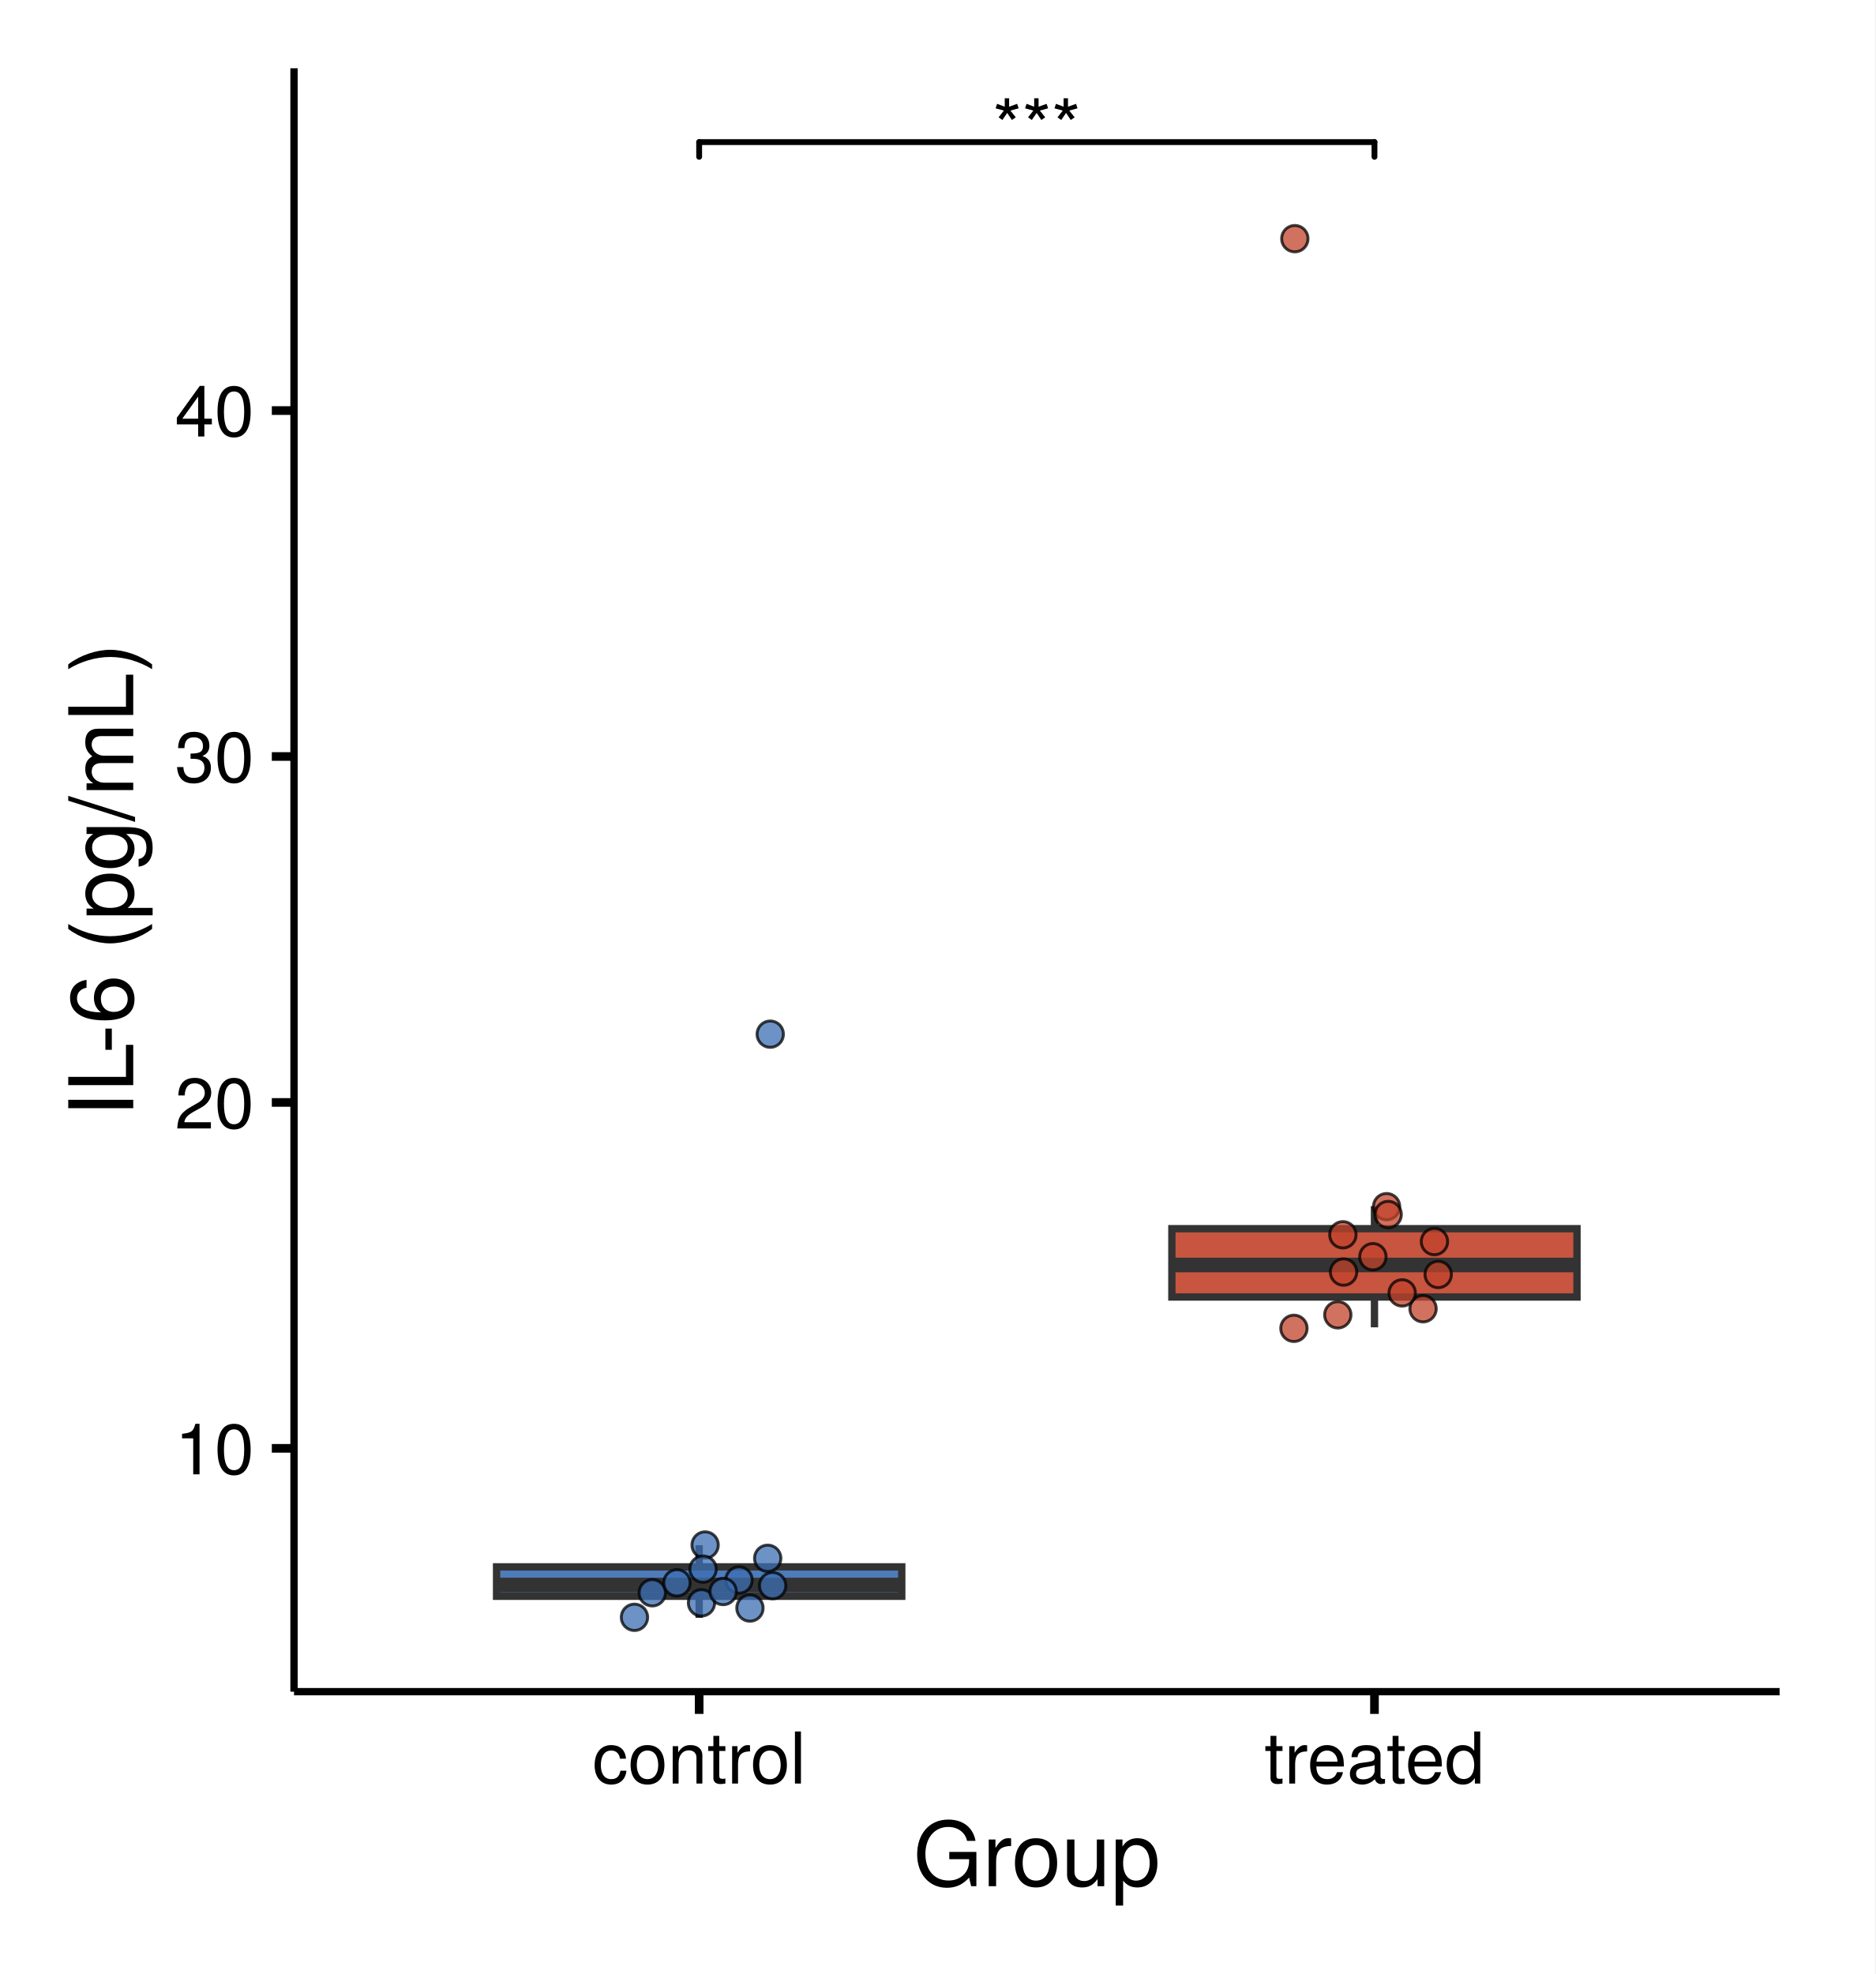
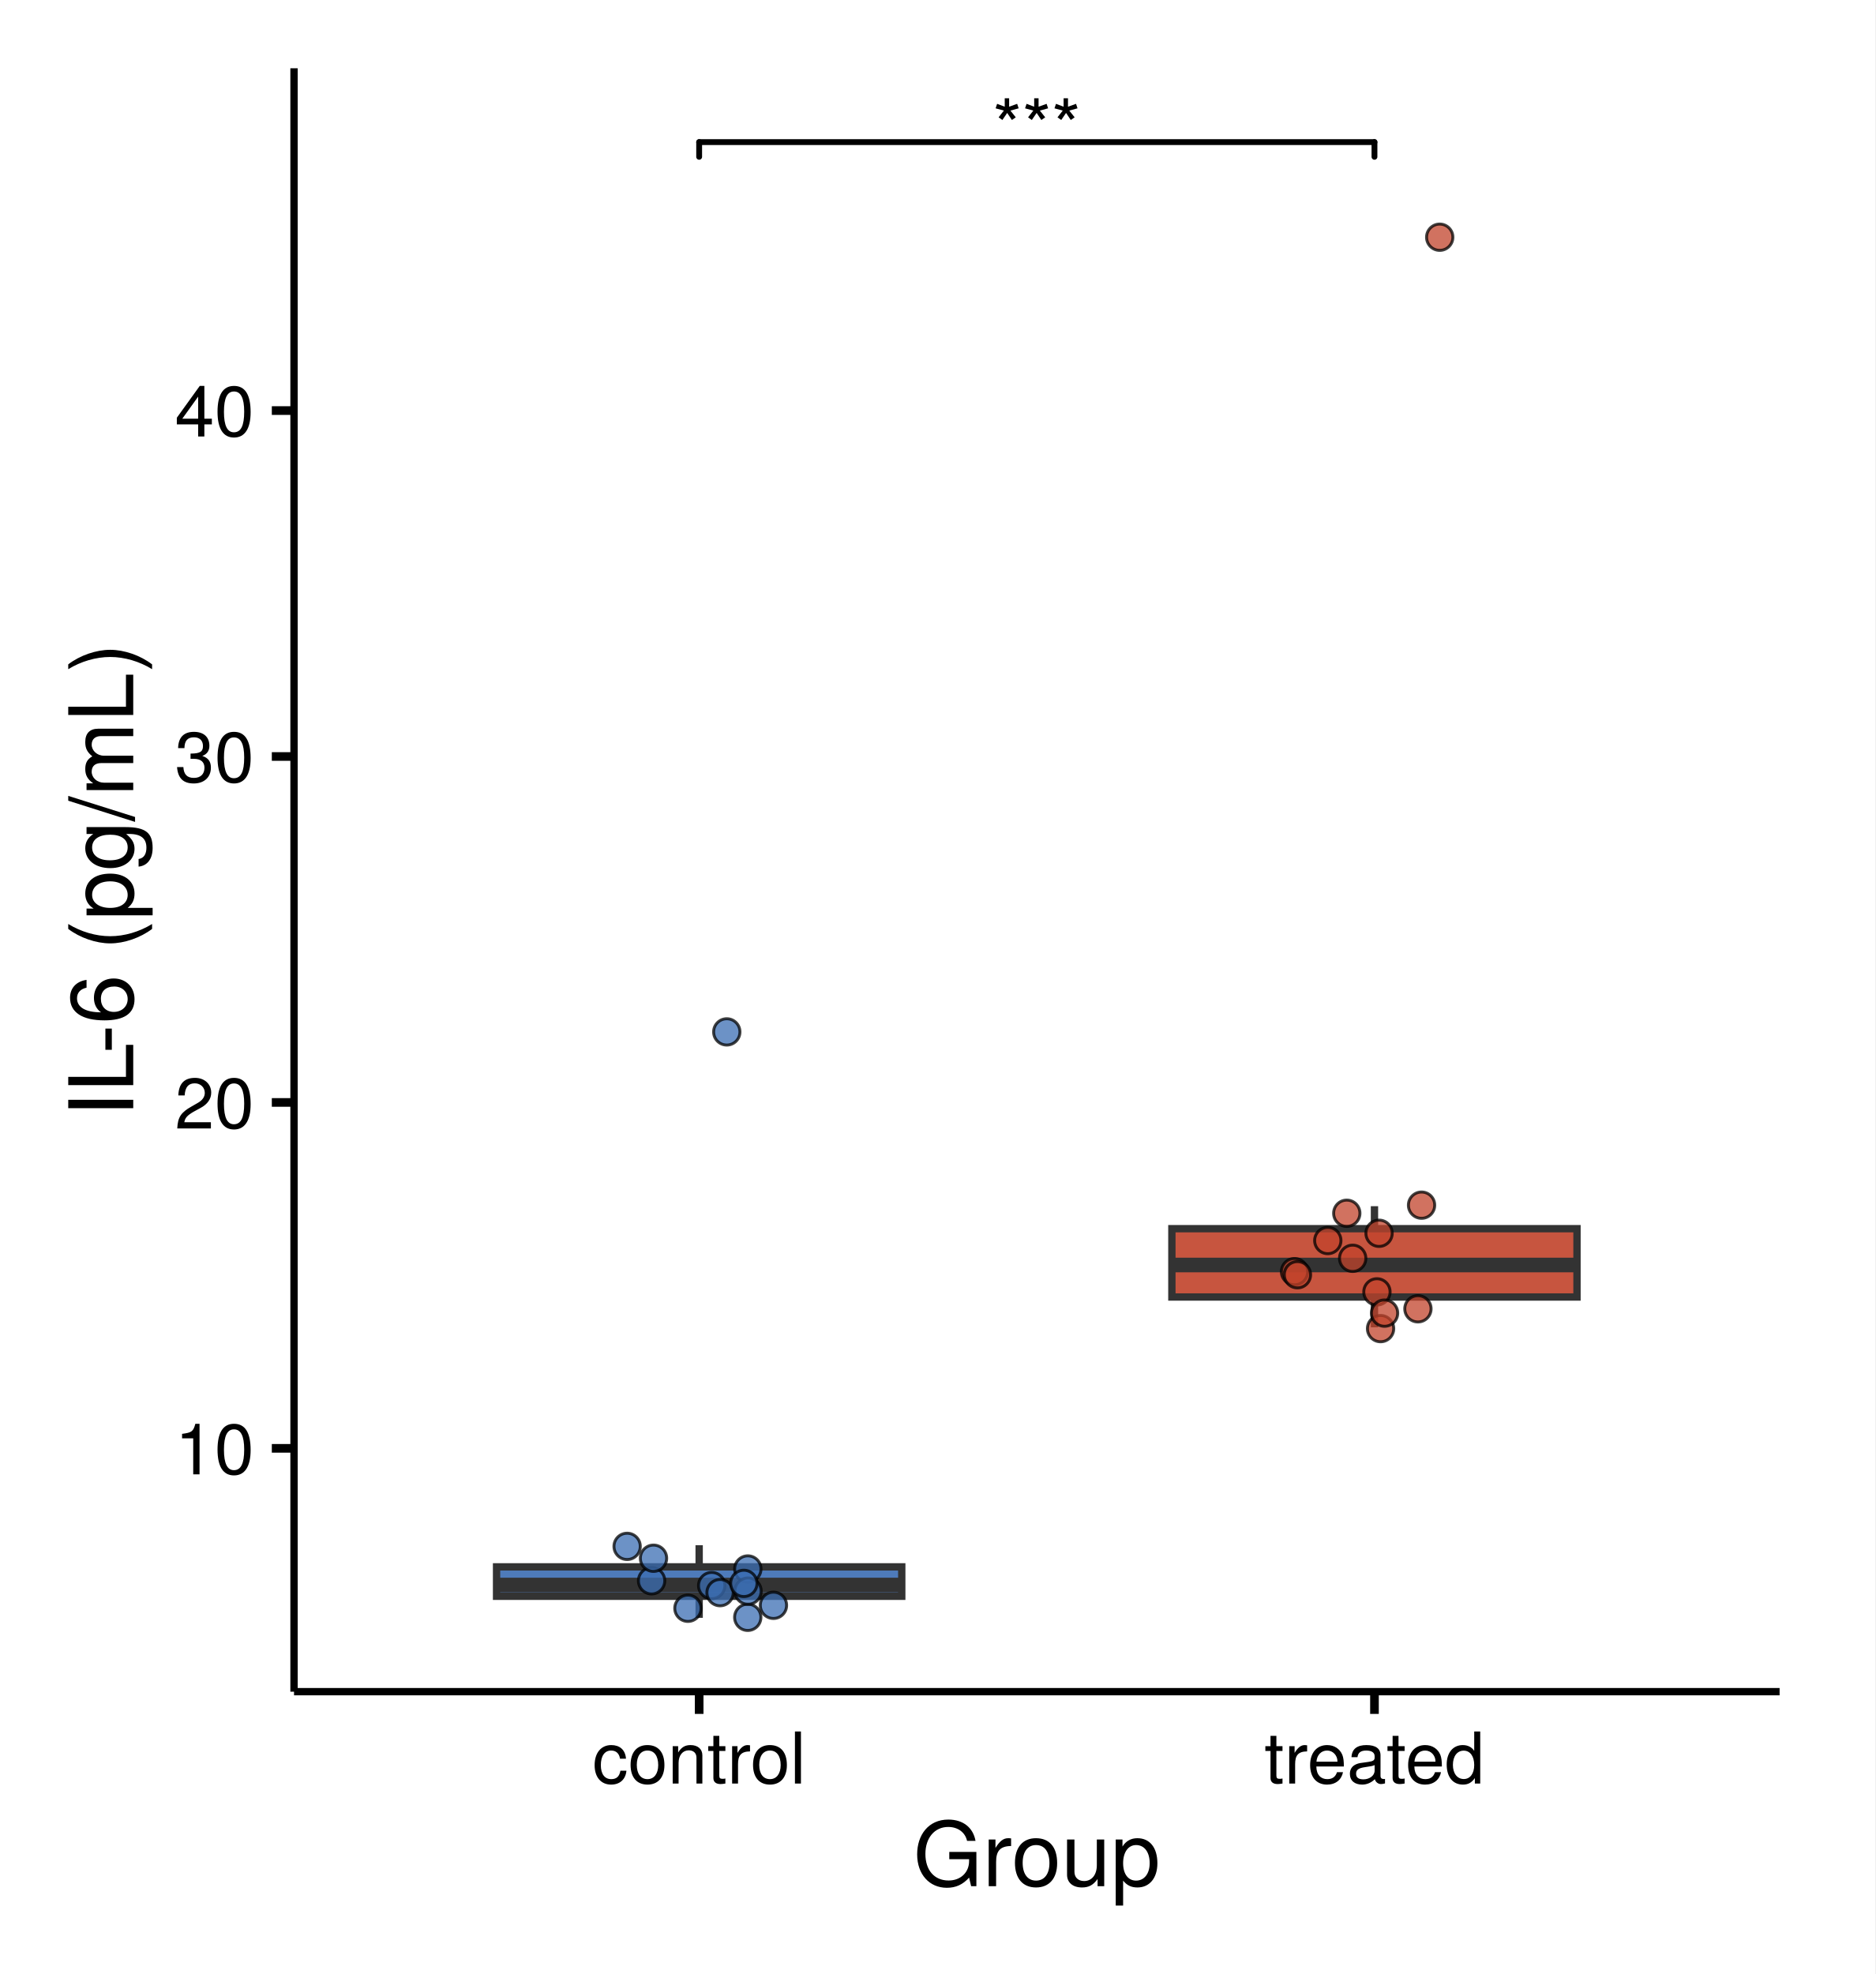
<svg xmlns="http://www.w3.org/2000/svg" class="svglite" width="273.60pt" height="288.00pt" viewBox="0 0 273.60 288.00">
  <defs>
    <style type="text/css">
    .svglite line, .svglite polyline, .svglite polygon, .svglite path, .svglite rect, .svglite circle {
      fill: none;
      stroke: #000000;
      stroke-linecap: round;
      stroke-linejoin: round;
      stroke-miterlimit: 10.00;
    }
    .svglite text {
      white-space: pre;
    }
  </style>
  </defs>
  <rect width="100%" height="100%" style="stroke: none; fill: #FFFFFF;" />
  <defs>
    <clipPath id="cpMC4wMHwyNzMuNjB8MC4wMHwyODguMDA=">
      <rect x="0.00" y="0.00" width="273.60" height="288.00" />
    </clipPath>
  </defs>
  <g clip-path="url(#cpMC4wMHwyNzMuNjB8MC4wMHwyODguMDA=)">
    <rect x="0.00" y="0.00" width="273.60" height="288.00" style="stroke-width: 1.26; stroke: #FFFFFF; fill: #FFFFFF;" />
  </g>
  <defs>
    <clipPath id="cpNDIuOTB8MjU5LjY1fDkuOTZ8MjQ2Ljgx">
      <rect x="42.90" y="9.96" width="216.76" height="236.85" />
    </clipPath>
  </defs>
  <g clip-path="url(#cpNDIuOTB8MjU5LjY1fDkuOTZ8MjQ2Ljgx)">
    <rect x="42.90" y="9.96" width="216.76" height="236.85" style="stroke-width: 1.26; stroke: none; fill: #FFFFFF;" />
    <line x1="102.01" y1="228.60" x2="102.01" y2="225.44" style="stroke-width: 1.07; stroke: #333333; stroke-linecap: butt;" />
    <line x1="102.01" y1="232.89" x2="102.01" y2="236.04" style="stroke-width: 1.07; stroke: #333333; stroke-linecap: butt;" />
    <polygon points="72.45,228.60 72.45,232.89 131.57,232.89 131.57,228.60 72.45,228.60 " style="stroke-width: 1.07; stroke: #333333; stroke-linecap: butt; stroke-linejoin: miter; fill: #3B6DB3; fill-opacity: 0.90;" />
    <line x1="72.45" y1="231.25" x2="131.57" y2="231.25" style="stroke-width: 2.13; stroke: #333333; stroke-linecap: butt; stroke-linejoin: miter;" />
    <line x1="200.54" y1="179.26" x2="200.54" y2="175.98" style="stroke-width: 1.07; stroke: #333333; stroke-linecap: butt;" />
    <line x1="200.54" y1="189.23" x2="200.54" y2="193.65" style="stroke-width: 1.07; stroke: #333333; stroke-linecap: butt;" />
    <polygon points="170.98,179.26 170.98,189.23 230.09,189.23 230.09,179.26 170.98,179.26 " style="stroke-width: 1.07; stroke: #333333; stroke-linecap: butt; stroke-linejoin: miter; fill: #C1432B; fill-opacity: 0.90;" />
    <line x1="170.98" y1="184.56" x2="230.09" y2="184.56" style="stroke-width: 2.13; stroke: #333333; stroke-linecap: butt; stroke-linejoin: miter;" />
-     <circle cx="92.57" cy="235.96" r="1.92" style="stroke-width: 0.43; stroke: #000000; stroke-opacity: 0.75; fill: #3B6DB3; fill-opacity: 0.75;" />
-     <circle cx="112.73" cy="231.34" r="1.92" style="stroke-width: 0.43; stroke: #000000; stroke-opacity: 0.75; fill: #3B6DB3; fill-opacity: 0.75;" />
-     <circle cx="102.35" cy="233.85" r="1.92" style="stroke-width: 0.43; stroke: #000000; stroke-opacity: 0.75; fill: #3B6DB3; fill-opacity: 0.75;" />
-     <circle cx="102.88" cy="225.41" r="1.92" style="stroke-width: 0.43; stroke: #000000; stroke-opacity: 0.75; fill: #3B6DB3; fill-opacity: 0.75;" />
-     <circle cx="107.82" cy="230.52" r="1.92" style="stroke-width: 0.43; stroke: #000000; stroke-opacity: 0.75; fill: #3B6DB3; fill-opacity: 0.75;" />
-     <circle cx="95.17" cy="232.38" r="1.92" style="stroke-width: 0.43; stroke: #000000; stroke-opacity: 0.75; fill: #3B6DB3; fill-opacity: 0.75;" />
-     <circle cx="102.58" cy="228.93" r="1.92" style="stroke-width: 0.43; stroke: #000000; stroke-opacity: 0.75; fill: #3B6DB3; fill-opacity: 0.75;" />
-     <circle cx="112.38" cy="150.88" r="1.92" style="stroke-width: 0.43; stroke: #000000; stroke-opacity: 0.75; fill: #3B6DB3; fill-opacity: 0.75;" />
-     <circle cx="105.51" cy="232.20" r="1.92" style="stroke-width: 0.43; stroke: #000000; stroke-opacity: 0.75; fill: #3B6DB3; fill-opacity: 0.75;" />
-     <circle cx="98.77" cy="230.93" r="1.92" style="stroke-width: 0.43; stroke: #000000; stroke-opacity: 0.75; fill: #3B6DB3; fill-opacity: 0.75;" />
-     <circle cx="109.42" cy="234.61" r="1.92" style="stroke-width: 0.43; stroke: #000000; stroke-opacity: 0.75; fill: #3B6DB3; fill-opacity: 0.75;" />
-     <circle cx="112.01" cy="227.35" r="1.92" style="stroke-width: 0.43; stroke: #000000; stroke-opacity: 0.75; fill: #3B6DB3; fill-opacity: 0.75;" />
-     <circle cx="207.63" cy="190.94" r="1.92" style="stroke-width: 0.43; stroke: #000000; stroke-opacity: 0.75; fill: #C1432B; fill-opacity: 0.75;" />
-     <circle cx="195.93" cy="180.15" r="1.92" style="stroke-width: 0.43; stroke: #000000; stroke-opacity: 0.75; fill: #C1432B; fill-opacity: 0.75;" />
-     <circle cx="196.03" cy="185.59" r="1.92" style="stroke-width: 0.43; stroke: #000000; stroke-opacity: 0.75; fill: #C1432B; fill-opacity: 0.75;" />
-     <circle cx="188.79" cy="193.80" r="1.92" style="stroke-width: 0.43; stroke: #000000; stroke-opacity: 0.75; fill: #C1432B; fill-opacity: 0.75;" />
-     <circle cx="188.92" cy="34.82" r="1.92" style="stroke-width: 0.43; stroke: #000000; stroke-opacity: 0.75; fill: #C1432B; fill-opacity: 0.75;" />
-     <circle cx="202.31" cy="176.05" r="1.92" style="stroke-width: 0.43; stroke: #000000; stroke-opacity: 0.75; fill: #C1432B; fill-opacity: 0.75;" />
-     <circle cx="200.31" cy="183.35" r="1.92" style="stroke-width: 0.43; stroke: #000000; stroke-opacity: 0.75; fill: #C1432B; fill-opacity: 0.75;" />
-     <circle cx="204.58" cy="188.63" r="1.92" style="stroke-width: 0.43; stroke: #000000; stroke-opacity: 0.75; fill: #C1432B; fill-opacity: 0.75;" />
-     <circle cx="202.54" cy="177.19" r="1.92" style="stroke-width: 0.43; stroke: #000000; stroke-opacity: 0.75; fill: #C1432B; fill-opacity: 0.75;" />
-     <circle cx="209.84" cy="185.94" r="1.92" style="stroke-width: 0.43; stroke: #000000; stroke-opacity: 0.75; fill: #C1432B; fill-opacity: 0.75;" />
-     <circle cx="195.19" cy="191.83" r="1.92" style="stroke-width: 0.43; stroke: #000000; stroke-opacity: 0.75; fill: #C1432B; fill-opacity: 0.75;" />
-     <circle cx="209.29" cy="181.14" r="1.92" style="stroke-width: 0.43; stroke: #000000; stroke-opacity: 0.75; fill: #C1432B; fill-opacity: 0.75;" />
+     <circle cx="109.10" cy="235.96" r="1.92" style="stroke-width: 0.43; stroke: #000000; stroke-opacity: 0.75; fill: #3B6DB3; fill-opacity: 0.75;" />
+     <circle cx="103.84" cy="231.33" r="1.92" style="stroke-width: 0.43; stroke: #000000; stroke-opacity: 0.75; fill: #3B6DB3; fill-opacity: 0.75;" />
+     <circle cx="112.85" cy="234.21" r="1.92" style="stroke-width: 0.43; stroke: #000000; stroke-opacity: 0.75; fill: #3B6DB3; fill-opacity: 0.75;" />
+     <circle cx="91.50" cy="225.61" r="1.92" style="stroke-width: 0.43; stroke: #000000; stroke-opacity: 0.75; fill: #3B6DB3; fill-opacity: 0.75;" />
+     <circle cx="95.07" cy="230.63" r="1.92" style="stroke-width: 0.43; stroke: #000000; stroke-opacity: 0.75; fill: #3B6DB3; fill-opacity: 0.75;" />
+     <circle cx="105.06" cy="232.36" r="1.92" style="stroke-width: 0.43; stroke: #000000; stroke-opacity: 0.75; fill: #3B6DB3; fill-opacity: 0.75;" />
+     <circle cx="109.11" cy="228.91" r="1.92" style="stroke-width: 0.43; stroke: #000000; stroke-opacity: 0.75; fill: #3B6DB3; fill-opacity: 0.75;" />
+     <circle cx="106.04" cy="150.55" r="1.92" style="stroke-width: 0.43; stroke: #000000; stroke-opacity: 0.75; fill: #3B6DB3; fill-opacity: 0.75;" />
+     <circle cx="109.14" cy="232.14" r="1.92" style="stroke-width: 0.43; stroke: #000000; stroke-opacity: 0.75; fill: #3B6DB3; fill-opacity: 0.75;" />
+     <circle cx="108.53" cy="231.01" r="1.92" style="stroke-width: 0.43; stroke: #000000; stroke-opacity: 0.75; fill: #3B6DB3; fill-opacity: 0.75;" />
+     <circle cx="100.37" cy="234.64" r="1.92" style="stroke-width: 0.43; stroke: #000000; stroke-opacity: 0.75; fill: #3B6DB3; fill-opacity: 0.75;" />
+     <circle cx="95.35" cy="227.34" r="1.92" style="stroke-width: 0.43; stroke: #000000; stroke-opacity: 0.75; fill: #3B6DB3; fill-opacity: 0.75;" />
+     <circle cx="206.88" cy="190.95" r="1.92" style="stroke-width: 0.43; stroke: #000000; stroke-opacity: 0.75; fill: #C1432B; fill-opacity: 0.75;" />
+     <circle cx="201.21" cy="179.93" r="1.92" style="stroke-width: 0.43; stroke: #000000; stroke-opacity: 0.75; fill: #C1432B; fill-opacity: 0.75;" />
+     <circle cx="188.88" cy="185.53" r="1.92" style="stroke-width: 0.43; stroke: #000000; stroke-opacity: 0.75; fill: #C1432B; fill-opacity: 0.75;" />
+     <circle cx="201.43" cy="193.84" r="1.92" style="stroke-width: 0.43; stroke: #000000; stroke-opacity: 0.75; fill: #C1432B; fill-opacity: 0.75;" />
+     <circle cx="210.06" cy="34.61" r="1.92" style="stroke-width: 0.43; stroke: #000000; stroke-opacity: 0.75; fill: #C1432B; fill-opacity: 0.75;" />
+     <circle cx="207.41" cy="175.83" r="1.92" style="stroke-width: 0.43; stroke: #000000; stroke-opacity: 0.75; fill: #C1432B; fill-opacity: 0.75;" />
+     <circle cx="197.36" cy="183.58" r="1.92" style="stroke-width: 0.43; stroke: #000000; stroke-opacity: 0.75; fill: #C1432B; fill-opacity: 0.75;" />
+     <circle cx="200.90" cy="188.48" r="1.92" style="stroke-width: 0.43; stroke: #000000; stroke-opacity: 0.75; fill: #C1432B; fill-opacity: 0.75;" />
+     <circle cx="196.50" cy="177.01" r="1.92" style="stroke-width: 0.43; stroke: #000000; stroke-opacity: 0.75; fill: #C1432B; fill-opacity: 0.75;" />
+     <circle cx="189.30" cy="185.98" r="1.92" style="stroke-width: 0.43; stroke: #000000; stroke-opacity: 0.75; fill: #C1432B; fill-opacity: 0.75;" />
+     <circle cx="202.01" cy="191.58" r="1.92" style="stroke-width: 0.43; stroke: #000000; stroke-opacity: 0.75; fill: #C1432B; fill-opacity: 0.75;" />
+     <circle cx="193.73" cy="180.99" r="1.92" style="stroke-width: 0.43; stroke: #000000; stroke-opacity: 0.75; fill: #C1432B; fill-opacity: 0.75;" />
    <text x="151.27" y="22.38" text-anchor="middle" style="font-size: 11.04px; font-weight: 0; font-family: &quot;TeX Gyre Heros&quot;;" textLength="12.87px" lengthAdjust="spacingAndGlyphs">***</text>
    <line x1="102.01" y1="22.88" x2="102.01" y2="20.73" style="stroke-width: 0.85;" />
    <line x1="102.01" y1="20.73" x2="200.54" y2="20.73" style="stroke-width: 0.85;" />
    <line x1="200.54" y1="20.73" x2="200.54" y2="22.88" style="stroke-width: 0.85;" />
  </g>
  <g clip-path="url(#cpMC4wMHwyNzMuNjB8MC4wMHwyODguMDA=)">
    <polyline points="42.90,246.81 42.90,9.96 " style="stroke-width: 1.07; stroke-linecap: butt;" />
    <text x="37.07" y="215.10" text-anchor="end" style="font-size: 10.40px; font-weight: 0; font-family: &quot;TeX Gyre Heros&quot;;" textLength="11.55px" lengthAdjust="spacingAndGlyphs">10</text>
    <text x="37.07" y="164.63" text-anchor="end" style="font-size: 10.40px; font-weight: 0; font-family: &quot;TeX Gyre Heros&quot;;" textLength="11.55px" lengthAdjust="spacingAndGlyphs">20</text>
    <text x="37.07" y="114.15" text-anchor="end" style="font-size: 10.40px; font-weight: 0; font-family: &quot;TeX Gyre Heros&quot;;" textLength="11.55px" lengthAdjust="spacingAndGlyphs">30</text>
    <text x="37.07" y="63.68" text-anchor="end" style="font-size: 10.40px; font-weight: 0; font-family: &quot;TeX Gyre Heros&quot;;" textLength="11.55px" lengthAdjust="spacingAndGlyphs">40</text>
    <polyline points="39.66,211.31 42.90,211.31 " style="stroke-width: 1.26; stroke-linecap: butt;" />
    <polyline points="39.66,160.84 42.90,160.84 " style="stroke-width: 1.26; stroke-linecap: butt;" />
    <polyline points="39.66,110.37 42.90,110.37 " style="stroke-width: 1.26; stroke-linecap: butt;" />
    <polyline points="39.66,59.90 42.90,59.90 " style="stroke-width: 1.26; stroke-linecap: butt;" />
    <polyline points="42.90,246.81 259.65,246.81 " style="stroke-width: 1.07; stroke-linecap: butt;" />
    <polyline points="102.01,250.05 102.01,246.81 " style="stroke-width: 1.26; stroke-linecap: butt;" />
    <polyline points="200.54,250.05 200.54,246.81 " style="stroke-width: 1.26; stroke-linecap: butt;" />
    <text x="102.01" y="260.21" text-anchor="middle" style="font-size: 10.40px; font-weight: 0; font-family: &quot;TeX Gyre Heros&quot;;" textLength="31.18px" lengthAdjust="spacingAndGlyphs">control</text>
    <text x="200.54" y="260.21" text-anchor="middle" style="font-size: 10.40px; font-weight: 0; font-family: &quot;TeX Gyre Heros&quot;;" textLength="32.34px" lengthAdjust="spacingAndGlyphs">treated</text>
    <text x="151.27" y="275.19" text-anchor="middle" style="font-size: 13.00px; font-weight: 0; font-family: &quot;TeX Gyre Heros&quot;;" textLength="36.13px" lengthAdjust="spacingAndGlyphs">Group</text>
    <text transform="translate(19.44,128.39) rotate(-90)" text-anchor="middle" style="font-size: 13.00px; font-weight: 0; font-family: &quot;TeX Gyre Heros&quot;;" textLength="70.80px" lengthAdjust="spacingAndGlyphs">IL-6 (pg/mL)</text>
  </g>
</svg>
